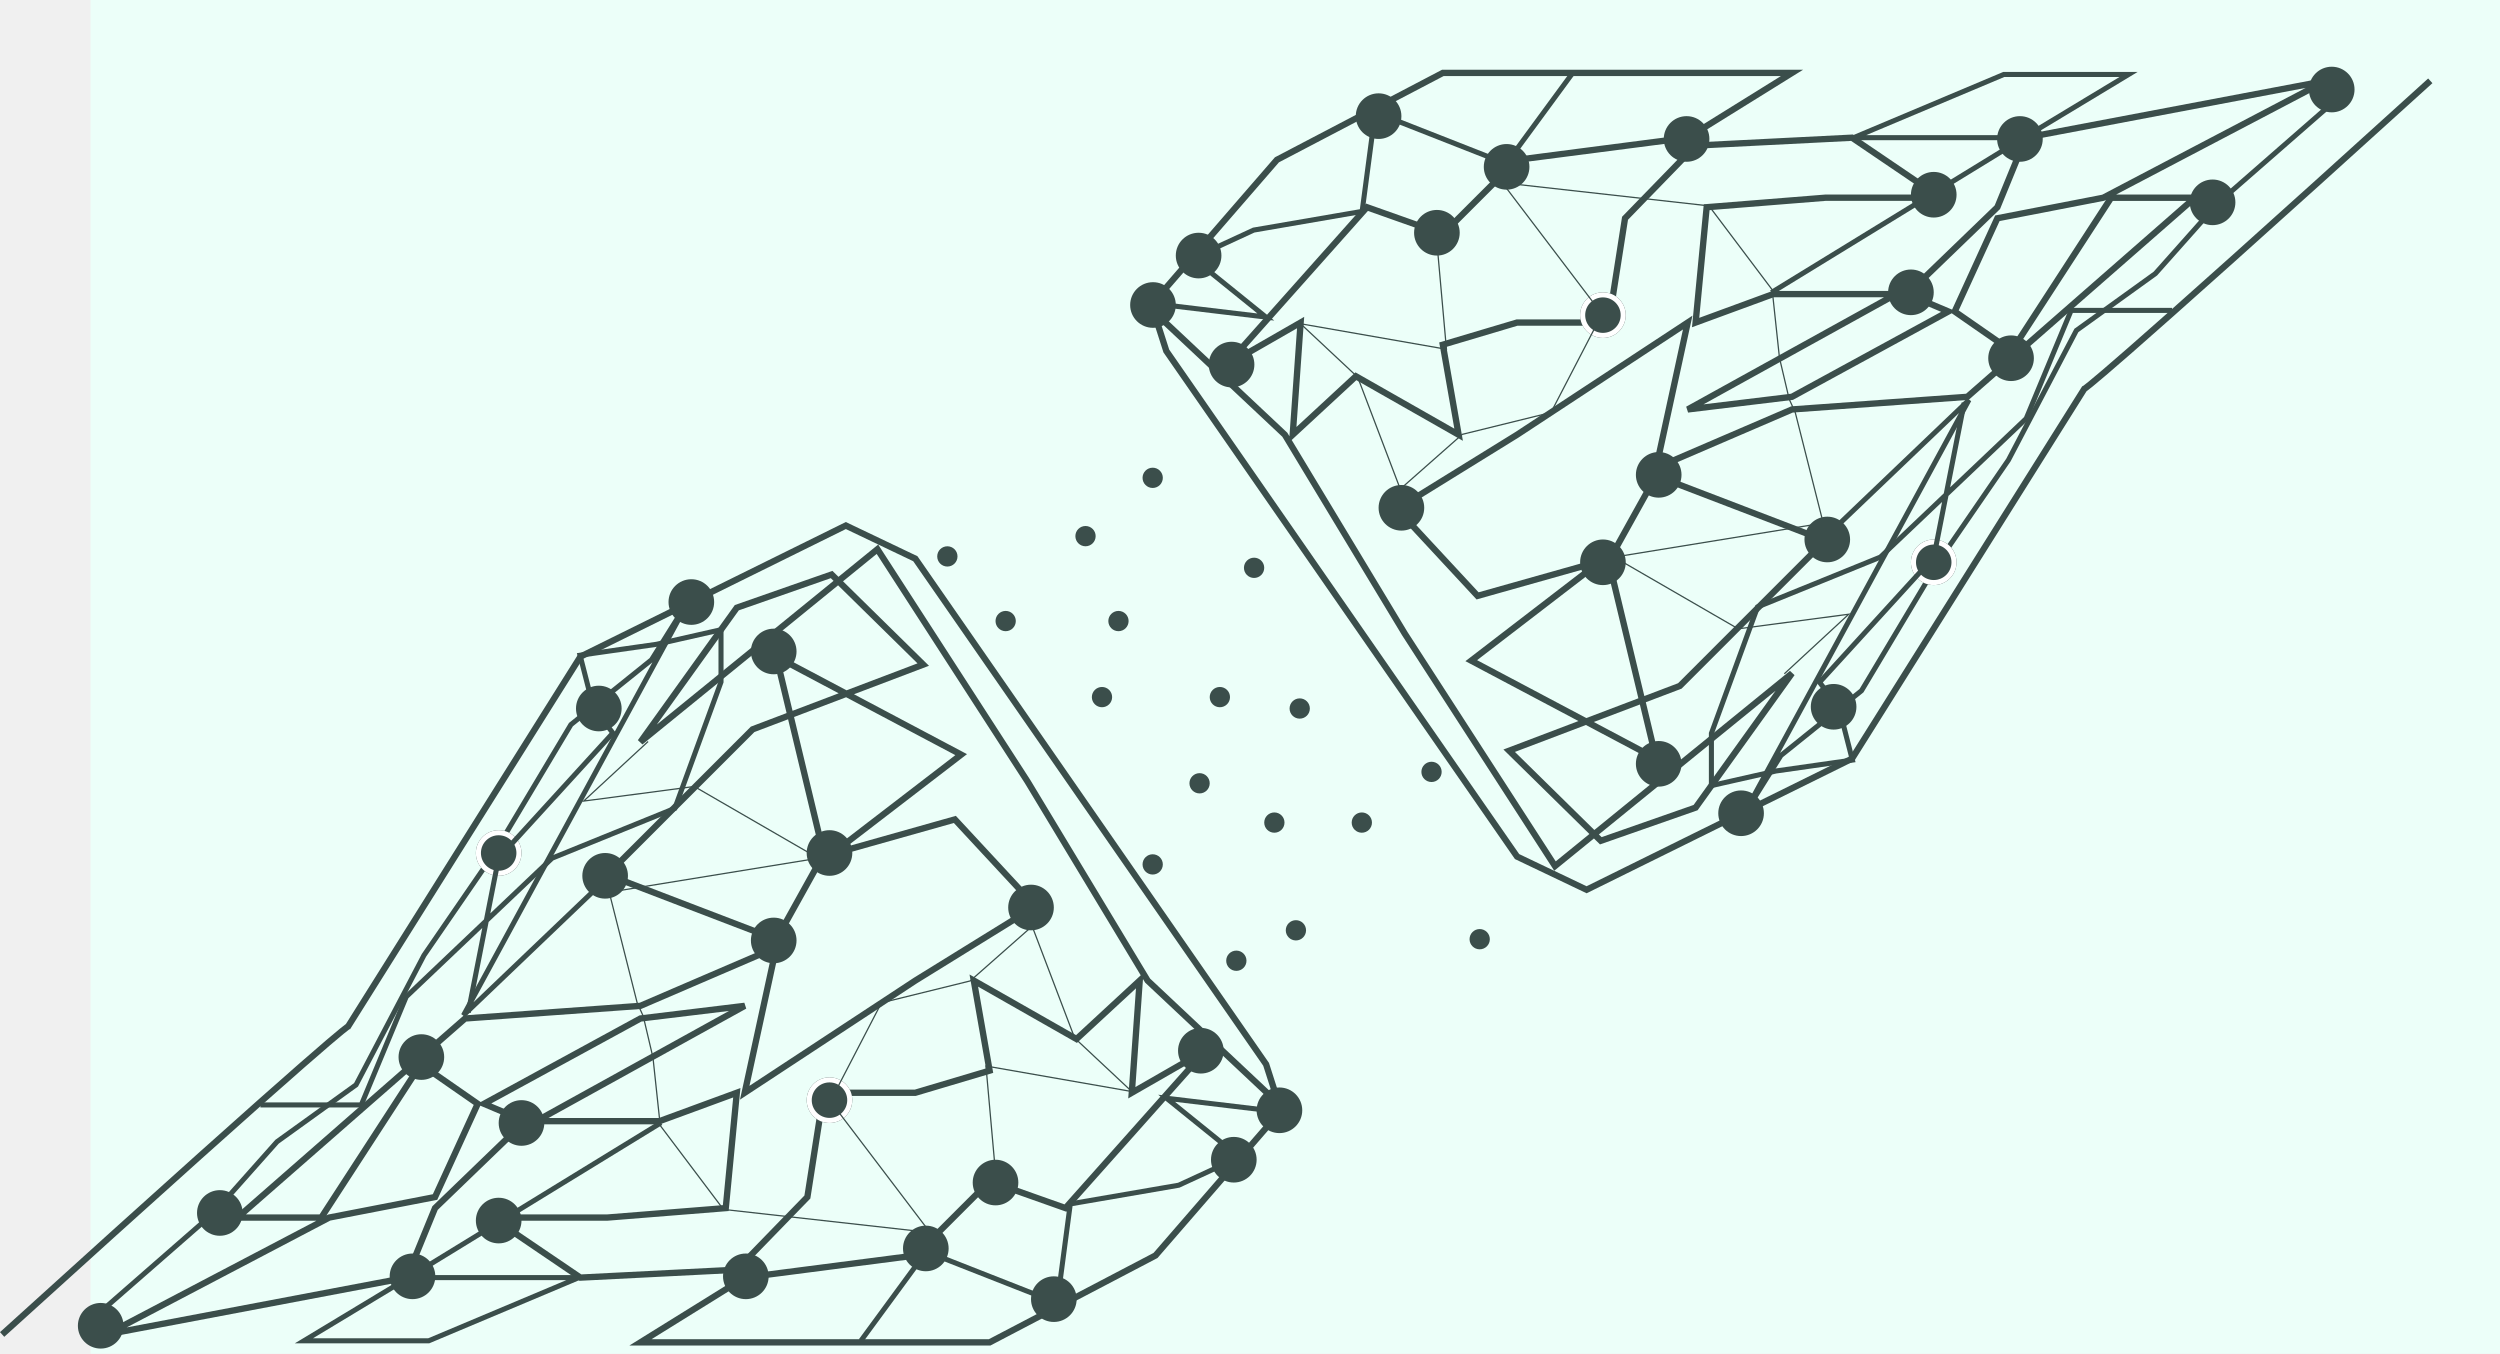
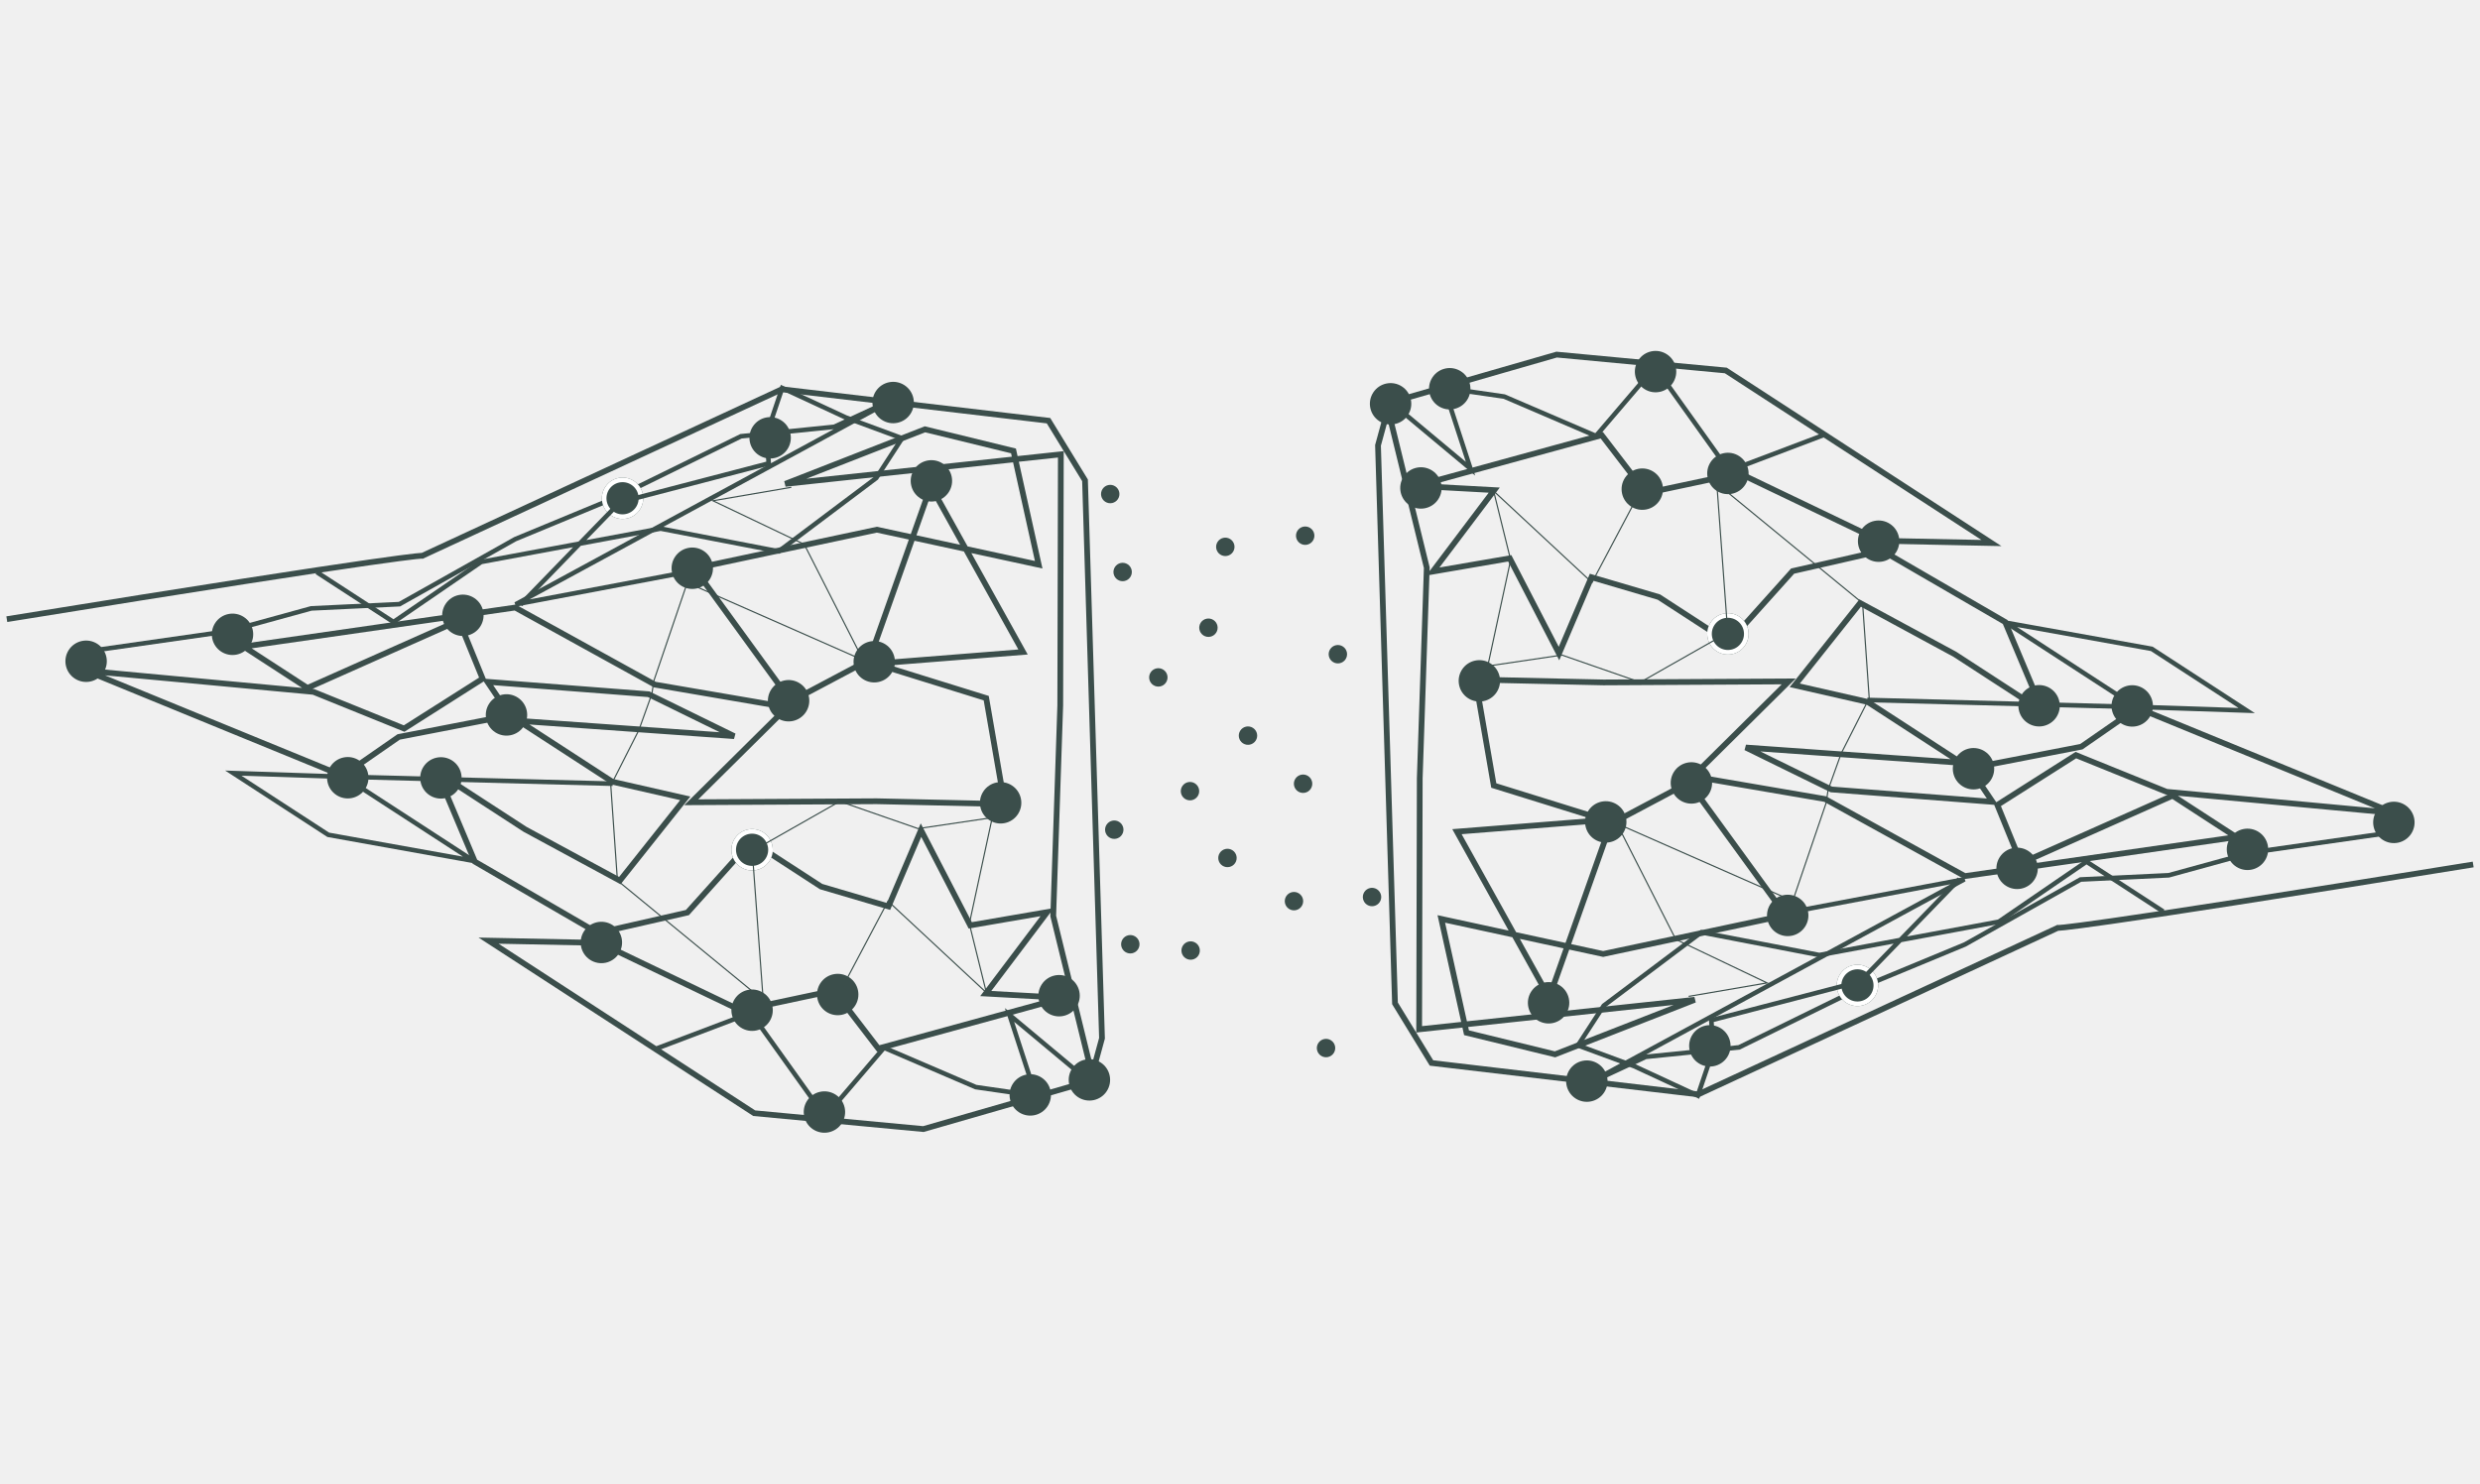
- <svg xmlns="http://www.w3.org/2000/svg" width="1972.447" height="1068" viewBox="0 0 1972.447 1068">
-   <g id="Group_6" data-name="Group 6" transform="translate(84.447 -819)">
-     <rect id="Rectangle_7" data-name="Rectangle 7" width="1901" height="1068" transform="translate(-13 819)" fill="#ecfff9" />
-     <g id="Group_2" data-name="Group 2" transform="translate(-82.767 1233.639)">
-       <path id="Path_6" data-name="Path 6" d="M93.99,1163.536" transform="translate(-6.233 -1160.546)" fill="none" stroke="#3b4e4b" stroke-width="1" />
-       <path id="Path_7" data-name="Path 7" d="M6.233,1798.784c268.01-243.079,273-243.079,273-243.079L462.473,1264.01l179.091-88.48,30.33-14.985,54.849,26.178,276.736,398.9,9.972,31.164-103.464-97.232-94.738-157.066L696.826,1179.244l-186.984,152.08,76.04-105.958,74.794-26.178,72.3,71.054-134.628,51.109L483.665,1436.035l133.382,51.109,37.4-67.314-37.4-155.82L762.894,1341.3,660.676,1419.83l97.232-27.424,63.575,68.561-94.738,58.588-134.628,88.506,24.931-114.683-107.2,46.123-138.368,9.972-179.5,157.066h66.068l78.533-120.916,44.876,31.164-33.657,73.547-83.519,16.205L88.506,1798.784l236.846-44.876,22.438-54.849,71.054-68.561-32.411-13.712,123.409-67.314,82.273-9.972-164.546,91H524.8l61.081-22.438-8.726,91-93.492,7.479h-91l69.807,47.369,123.409-6.233,55.682-57.342,12.879-82.273h72.3l58.588-17.452-12.466-71.054,81.026,46.123,49.862-46.123-6.233,88.506L956.11,1574.4,845.167,1699.059l-59.835-21.192-58.588,58.588-134.628,17.452-82.273,51.109H785.332l130.889-68.561,97.232-112.19" transform="translate(-6.233 -1160.546)" fill="none" stroke="#3b4e4b" stroke-width="5" />
-       <path id="Path_8" data-name="Path 8" d="M327.845,1753.908H461.227L342.8,1803.77H244.325l72.3-43.63,209.422-128.4" transform="translate(-6.233 -1160.546)" fill="none" stroke="#3b4e4b" stroke-width="4" />
-       <path id="Path_9" data-name="Path 9" d="M74.794,1788.812l98.478-86.013,49.862-56.1,62.328-44.876,53.6-102.218,54.849-79.78,61.081-102.218,63.574-51.109,31.164-49.862-179.5,330.338,112.19-107.2" transform="translate(-6.233 -1160.546)" fill="none" stroke="#3b4e4b" stroke-width="4" />
-       <circle id="Ellipse_3" data-name="Ellipse 3" cx="18" cy="18" r="18" transform="translate(305.767 574.361)" fill="#3b4e4b" />
-       <circle id="Ellipse_4" data-name="Ellipse 4" cx="18" cy="18" r="18" transform="translate(373.767 530.361)" fill="#3b4e4b" />
-       <circle id="Ellipse_5" data-name="Ellipse 5" cx="18" cy="18" r="18" transform="translate(391.767 453.361)" fill="#3b4e4b" />
-       <circle id="Ellipse_6" data-name="Ellipse 6" cx="18" cy="18" r="18" transform="translate(590.767 309.361)" fill="#3b4e4b" />
-       <circle id="Ellipse_7" data-name="Ellipse 7" cx="18" cy="18" r="18" transform="translate(457.767 258.361)" fill="#3b4e4b" />
-       <circle id="Ellipse_8" data-name="Ellipse 8" cx="18" cy="18" r="18" transform="translate(590.767 81.361)" fill="#3b4e4b" />
-       <circle id="Ellipse_9" data-name="Ellipse 9" cx="18" cy="18" r="18" transform="translate(525.767 42.361)" fill="#3b4e4b" />
-       <circle id="Ellipse_10" data-name="Ellipse 10" cx="18" cy="18" r="18" transform="translate(793.767 283.361)" fill="#3b4e4b" />
-       <circle id="Ellipse_11" data-name="Ellipse 11" cx="18" cy="18" r="18" transform="translate(927.767 396.361)" fill="#3b4e4b" />
-       <circle id="Ellipse_12" data-name="Ellipse 12" cx="18" cy="18" r="18" transform="translate(765.767 500.361)" fill="#3b4e4b" />
-       <circle id="Ellipse_13" data-name="Ellipse 13" cx="18" cy="18" r="18" transform="translate(568.767 574.361)" fill="#3b4e4b" />
-       <circle id="Ellipse_14" data-name="Ellipse 14" cx="18" cy="18" r="18" transform="translate(59.767 613.361)" fill="#3b4e4b" />
-       <circle id="Ellipse_15" data-name="Ellipse 15" cx="18" cy="18" r="18" transform="translate(153.767 524.361)" fill="#3b4e4b" />
-       <circle id="Ellipse_16" data-name="Ellipse 16" cx="18" cy="18" r="18" transform="translate(312.767 401.361)" fill="#3b4e4b" />
-       <circle id="Ellipse_17" data-name="Ellipse 17" cx="18" cy="18" r="18" transform="translate(634.767 240.361)" fill="#3b4e4b" />
-       <g id="Ellipse_18" data-name="Ellipse 18" transform="translate(373.767 240.361)" fill="#3b4e4b" stroke="#fff" stroke-width="4">
-         <circle cx="18" cy="18" r="18" stroke="none" />
-         <circle cx="18" cy="18" r="16" fill="none" />
-       </g>
-       <path id="Path_10" data-name="Path 10" d="M373.968,1544.776l14.8-75.189L397.94,1423l90.136-98.766-15.342-20.137-10.548-41.232,60.41-8.63,50.821-11.507v41.232l-36.438,99.725L440.132,1423,325.065,1532.311l-35.479,85.341H210" transform="translate(-6.233 -1160.546)" fill="none" stroke="#3b4e4b" stroke-width="4" />
-       <circle id="Ellipse_19" data-name="Ellipse 19" cx="18" cy="18" r="18" transform="translate(452.767 126.361)" fill="#3b4e4b" />
-       <g id="Ellipse_20" data-name="Ellipse 20" transform="translate(634.767 435.361)" fill="#3b4e4b" stroke="#fff" stroke-width="4">
-         <circle cx="18" cy="18" r="18" stroke="none" />
-         <circle cx="18" cy="18" r="16" fill="none" />
-       </g>
-       <path id="Path_11" data-name="Path 11" d="M683.764,1803.77l51.633-70.387,103.265,40.569,10.327-78.187,85.563-14.752,47.945-22.128-57.534-46.469,86.3,10.326" transform="translate(-6.233 -1160.546)" fill="none" stroke="#3b4e4b" stroke-width="4" />
-       <circle id="Ellipse_21" data-name="Ellipse 21" cx="18" cy="18" r="18" transform="translate(710.767 552.361)" fill="#3b4e4b" />
-       <circle id="Ellipse_22" data-name="Ellipse 22" cx="18" cy="18" r="18" transform="translate(811.767 592.361)" fill="#3b4e4b" />
-       <circle id="Ellipse_23" data-name="Ellipse 23" cx="18" cy="18" r="18" transform="translate(953.767 482.361)" fill="#3b4e4b" />
-       <circle id="Ellipse_24" data-name="Ellipse 24" cx="18" cy="18" r="18" transform="translate(989.767 443.361)" fill="#3b4e4b" />
-       <path id="Path_12" data-name="Path 12" d="M790,1671.35l-7.544-84.383L897.524,1607.1l-45.068-42.191-33.561-88.218-48.9,43.15-70,17.26-40.273,77.67,78.629,103.56-163.012-18.219-49.862-66.164-5.753-53.7-7.671-32.6-4.794-10.548L485.2,1449.846,650.129,1423l-97.807-56.575-87.259,11.507,50.821-46.986" transform="translate(-6.233 -1160.546)" fill="none" stroke="#3b4e4b" stroke-width="1" />
+ <svg xmlns="http://www.w3.org/2000/svg" width="2157.737" height="1290.894" viewBox="0 0 2157.737 1290.894">
+   <g id="Group_2" data-name="Group 2" transform="matrix(0.839, 0.545, -0.545, 0.839, 353.774, 3.246)">
+     <path id="Path_6" data-name="Path 6" d="M93.99,1163.536" transform="translate(-6.233 -1160.546)" fill="none" stroke="#3b4e4b" stroke-width="1" />
+     <path id="Path_7" data-name="Path 7" d="M6.233,1798.784c268.01-243.079,273-243.079,273-243.079L462.473,1264.01l179.091-88.48,30.33-14.985,54.849,26.178,276.736,398.9,9.972,31.164-103.464-97.232-94.738-157.066L696.826,1179.244l-186.984,152.08,76.04-105.958,74.794-26.178,72.3,71.054-134.628,51.109L483.665,1436.035l133.382,51.109,37.4-67.314-37.4-155.82L762.894,1341.3,660.676,1419.83l97.232-27.424,63.575,68.561-94.738,58.588-134.628,88.506,24.931-114.683-107.2,46.123-138.368,9.972-179.5,157.066h66.068l78.533-120.916,44.876,31.164-33.657,73.547-83.519,16.205L88.506,1798.784l236.846-44.876,22.438-54.849,71.054-68.561-32.411-13.712,123.409-67.314,82.273-9.972-164.546,91H524.8l61.081-22.438-8.726,91-93.492,7.479h-91l69.807,47.369,123.409-6.233,55.682-57.342,12.879-82.273h72.3l58.588-17.452-12.466-71.054,81.026,46.123,49.862-46.123-6.233,88.506L956.11,1574.4,845.167,1699.059l-59.835-21.192-58.588,58.588-134.628,17.452-82.273,51.109H785.332l130.889-68.561,97.232-112.19" transform="translate(-6.233 -1160.546)" fill="none" stroke="#3b4e4b" stroke-width="5" />
+     <path id="Path_8" data-name="Path 8" d="M327.845,1753.908H461.227L342.8,1803.77H244.325l72.3-43.63,209.422-128.4" transform="translate(-6.233 -1160.546)" fill="none" stroke="#3b4e4b" stroke-width="4" />
+     <path id="Path_9" data-name="Path 9" d="M74.794,1788.812l98.478-86.013,49.862-56.1,62.328-44.876,53.6-102.218,54.849-79.78,61.081-102.218,63.574-51.109,31.164-49.862-179.5,330.338,112.19-107.2" transform="translate(-6.233 -1160.546)" fill="none" stroke="#3b4e4b" stroke-width="4" />
+     <circle id="Ellipse_3" data-name="Ellipse 3" cx="18" cy="18" r="18" transform="translate(305.767 574.361)" fill="#3b4e4b" />
+     <circle id="Ellipse_4" data-name="Ellipse 4" cx="18" cy="18" r="18" transform="translate(373.767 530.361)" fill="#3b4e4b" />
+     <circle id="Ellipse_5" data-name="Ellipse 5" cx="18" cy="18" r="18" transform="translate(391.767 453.361)" fill="#3b4e4b" />
+     <circle id="Ellipse_6" data-name="Ellipse 6" cx="18" cy="18" r="18" transform="translate(590.767 309.361)" fill="#3b4e4b" />
+     <circle id="Ellipse_7" data-name="Ellipse 7" cx="18" cy="18" r="18" transform="translate(457.767 258.361)" fill="#3b4e4b" />
+     <circle id="Ellipse_8" data-name="Ellipse 8" cx="18" cy="18" r="18" transform="translate(590.767 81.361)" fill="#3b4e4b" />
+     <circle id="Ellipse_9" data-name="Ellipse 9" cx="18" cy="18" r="18" transform="translate(525.767 42.361)" fill="#3b4e4b" />
+     <circle id="Ellipse_10" data-name="Ellipse 10" cx="18" cy="18" r="18" transform="translate(793.767 283.361)" fill="#3b4e4b" />
+     <circle id="Ellipse_11" data-name="Ellipse 11" cx="18" cy="18" r="18" transform="translate(927.767 396.361)" fill="#3b4e4b" />
+     <circle id="Ellipse_12" data-name="Ellipse 12" cx="18" cy="18" r="18" transform="translate(765.767 500.361)" fill="#3b4e4b" />
+     <circle id="Ellipse_13" data-name="Ellipse 13" cx="18" cy="18" r="18" transform="translate(568.767 574.361)" fill="#3b4e4b" />
+     <circle id="Ellipse_14" data-name="Ellipse 14" cx="18" cy="18" r="18" transform="translate(59.767 613.361)" fill="#3b4e4b" />
+     <circle id="Ellipse_15" data-name="Ellipse 15" cx="18" cy="18" r="18" transform="translate(153.767 524.361)" fill="#3b4e4b" />
+     <circle id="Ellipse_16" data-name="Ellipse 16" cx="18" cy="18" r="18" transform="translate(312.767 401.361)" fill="#3b4e4b" />
+     <circle id="Ellipse_17" data-name="Ellipse 17" cx="18" cy="18" r="18" transform="translate(634.767 240.361)" fill="#3b4e4b" />
+     <g id="Ellipse_18" data-name="Ellipse 18" transform="translate(373.767 240.361)" fill="#3b4e4b" stroke="#fff" stroke-width="4">
+       <circle cx="18" cy="18" r="18" stroke="none" />
+       <circle cx="18" cy="18" r="16" fill="none" />
    </g>
-     <circle id="Ellipse_25" data-name="Ellipse 25" cx="8" cy="8" r="8" transform="translate(701 1301)" fill="#3b4e4b" />
-     <circle id="Ellipse_26" data-name="Ellipse 26" cx="8" cy="8" r="8" transform="translate(790 1301)" fill="#3b4e4b" />
-     <circle id="Ellipse_27" data-name="Ellipse 27" cx="8" cy="8" r="8" transform="translate(777 1361)" fill="#3b4e4b" />
-     <circle id="Ellipse_28" data-name="Ellipse 28" cx="8" cy="8" r="8" transform="translate(764 1234)" fill="#3b4e4b" />
-     <circle id="Ellipse_29" data-name="Ellipse 29" cx="8" cy="8" r="8" transform="translate(854 1429)" fill="#3b4e4b" />
-     <circle id="Ellipse_30" data-name="Ellipse 30" cx="8" cy="8" r="8" transform="translate(933 1370)" fill="#3b4e4b" />
-     <circle id="Ellipse_31" data-name="Ellipse 31" cx="8" cy="8" r="8" transform="translate(897 1259)" fill="#3b4e4b" />
-     <circle id="Ellipse_32" data-name="Ellipse 32" cx="8" cy="8" r="8" transform="translate(982 1460)" fill="#3b4e4b" />
-     <circle id="Ellipse_33" data-name="Ellipse 33" cx="8" cy="8" r="8" transform="translate(930 1545)" fill="#3b4e4b" />
-     <circle id="Ellipse_34" data-name="Ellipse 34" cx="8" cy="8" r="8" transform="translate(655 1250)" fill="#3b4e4b" />
-     <circle id="Ellipse_35" data-name="Ellipse 35" cx="8" cy="8" r="8" transform="translate(870 1361)" fill="#3b4e4b" />
-     <circle id="Ellipse_36" data-name="Ellipse 36" cx="8" cy="8" r="8" transform="translate(817 1188)" fill="#3b4e4b" />
-     <circle id="Ellipse_37" data-name="Ellipse 37" cx="8" cy="8" r="8" transform="translate(817 1493)" fill="#3b4e4b" />
-     <circle id="Ellipse_38" data-name="Ellipse 38" cx="8" cy="8" r="8" transform="translate(913 1460)" fill="#3b4e4b" />
-     <circle id="Ellipse_39" data-name="Ellipse 39" cx="8" cy="8" r="8" transform="translate(1037 1420)" fill="#3b4e4b" />
-     <circle id="Ellipse_40" data-name="Ellipse 40" cx="8" cy="8" r="8" transform="translate(883 1569)" fill="#3b4e4b" />
-     <circle id="Ellipse_41" data-name="Ellipse 41" cx="8" cy="8" r="8" transform="translate(1075 1552)" fill="#3b4e4b" />
-     <g id="Group_8" data-name="Group 8" transform="translate(1833 1521) rotate(180)">
-       <path id="Path_6-2" data-name="Path 6" d="M93.99,1163.536" transform="translate(-6.233 -1160.546)" fill="none" stroke="#3b4e4b" stroke-width="1" />
-       <path id="Path_7-2" data-name="Path 7" d="M6.233,1798.784c268.01-243.079,273-243.079,273-243.079L462.473,1264.01l179.091-88.48,30.33-14.985,54.849,26.178,276.736,398.9,9.972,31.164-103.464-97.232-94.738-157.066L696.826,1179.244l-186.984,152.08,76.04-105.958,74.794-26.178,72.3,71.054-134.628,51.109L483.665,1436.035l133.382,51.109,37.4-67.314-37.4-155.82L762.894,1341.3,660.676,1419.83l97.232-27.424,63.575,68.561-94.738,58.588-134.628,88.506,24.931-114.683-107.2,46.123-138.368,9.972-179.5,157.066h66.068l78.533-120.916,44.876,31.164-33.657,73.547-83.519,16.205L88.506,1798.784l236.846-44.876,22.438-54.849,71.054-68.561-32.411-13.712,123.409-67.314,82.273-9.972-164.546,91H524.8l61.081-22.438-8.726,91-93.492,7.479h-91l69.807,47.369,123.409-6.233,55.682-57.342,12.879-82.273h72.3l58.588-17.452-12.466-71.054,81.026,46.123,49.862-46.123-6.233,88.506L956.11,1574.4,845.167,1699.059l-59.835-21.192-58.588,58.588-134.628,17.452-82.273,51.109H785.332l130.889-68.561,97.232-112.19" transform="translate(-6.233 -1160.546)" fill="none" stroke="#3b4e4b" stroke-width="5" />
-       <path id="Path_8-2" data-name="Path 8" d="M327.845,1753.908H461.227L342.8,1803.77H244.325l72.3-43.63,209.422-128.4" transform="translate(-6.233 -1160.546)" fill="none" stroke="#3b4e4b" stroke-width="4" />
-       <path id="Path_9-2" data-name="Path 9" d="M74.794,1788.812l98.478-86.013,49.862-56.1,62.328-44.876,53.6-102.218,54.849-79.78,61.081-102.218,63.574-51.109,31.164-49.862-179.5,330.338,112.19-107.2" transform="translate(-6.233 -1160.546)" fill="none" stroke="#3b4e4b" stroke-width="4" />
-       <circle id="Ellipse_3-2" data-name="Ellipse 3" cx="18" cy="18" r="18" transform="translate(305.767 574.361)" fill="#3b4e4b" />
-       <circle id="Ellipse_4-2" data-name="Ellipse 4" cx="18" cy="18" r="18" transform="translate(373.767 530.361)" fill="#3b4e4b" />
-       <circle id="Ellipse_5-2" data-name="Ellipse 5" cx="18" cy="18" r="18" transform="translate(391.767 453.361)" fill="#3b4e4b" />
-       <circle id="Ellipse_6-2" data-name="Ellipse 6" cx="18" cy="18" r="18" transform="translate(590.767 309.361)" fill="#3b4e4b" />
-       <circle id="Ellipse_7-2" data-name="Ellipse 7" cx="18" cy="18" r="18" transform="translate(457.767 258.361)" fill="#3b4e4b" />
-       <circle id="Ellipse_8-2" data-name="Ellipse 8" cx="18" cy="18" r="18" transform="translate(590.767 81.361)" fill="#3b4e4b" />
-       <circle id="Ellipse_9-2" data-name="Ellipse 9" cx="18" cy="18" r="18" transform="translate(525.767 42.361)" fill="#3b4e4b" />
-       <circle id="Ellipse_10-2" data-name="Ellipse 10" cx="18" cy="18" r="18" transform="translate(793.767 283.361)" fill="#3b4e4b" />
-       <circle id="Ellipse_11-2" data-name="Ellipse 11" cx="18" cy="18" r="18" transform="translate(927.767 396.361)" fill="#3b4e4b" />
-       <circle id="Ellipse_12-2" data-name="Ellipse 12" cx="18" cy="18" r="18" transform="translate(765.767 500.361)" fill="#3b4e4b" />
-       <circle id="Ellipse_13-2" data-name="Ellipse 13" cx="18" cy="18" r="18" transform="translate(568.767 574.361)" fill="#3b4e4b" />
-       <circle id="Ellipse_14-2" data-name="Ellipse 14" cx="18" cy="18" r="18" transform="translate(59.767 613.361)" fill="#3b4e4b" />
-       <circle id="Ellipse_15-2" data-name="Ellipse 15" cx="18" cy="18" r="18" transform="translate(153.767 524.361)" fill="#3b4e4b" />
-       <circle id="Ellipse_16-2" data-name="Ellipse 16" cx="18" cy="18" r="18" transform="translate(312.767 401.361)" fill="#3b4e4b" />
-       <circle id="Ellipse_17-2" data-name="Ellipse 17" cx="18" cy="18" r="18" transform="translate(634.767 240.361)" fill="#3b4e4b" />
-       <g id="Ellipse_18-2" data-name="Ellipse 18" transform="translate(373.767 240.361)" fill="#3b4e4b" stroke="#fff" stroke-width="4">
-         <circle cx="18" cy="18" r="18" stroke="none" />
-         <circle cx="18" cy="18" r="16" fill="none" />
-       </g>
-       <path id="Path_10-2" data-name="Path 10" d="M373.968,1544.776l14.8-75.189L397.94,1423l90.136-98.766-15.342-20.137-10.548-41.232,60.41-8.63,50.821-11.507v41.232l-36.438,99.725L440.132,1423,325.065,1532.311l-35.479,85.341H210" transform="translate(-6.233 -1160.546)" fill="none" stroke="#3b4e4b" stroke-width="4" />
-       <circle id="Ellipse_19-2" data-name="Ellipse 19" cx="18" cy="18" r="18" transform="translate(452.767 126.361)" fill="#3b4e4b" />
-       <g id="Ellipse_20-2" data-name="Ellipse 20" transform="translate(634.767 435.361)" fill="#3b4e4b" stroke="#fff" stroke-width="4">
-         <circle cx="18" cy="18" r="18" stroke="none" />
-         <circle cx="18" cy="18" r="16" fill="none" />
-       </g>
-       <path id="Path_11-2" data-name="Path 11" d="M683.764,1803.77l51.633-70.387,103.265,40.569,10.327-78.187,85.563-14.752,47.945-22.128-57.534-46.469,86.3,10.326" transform="translate(-6.233 -1160.546)" fill="none" stroke="#3b4e4b" stroke-width="4" />
-       <circle id="Ellipse_21-2" data-name="Ellipse 21" cx="18" cy="18" r="18" transform="translate(710.767 552.361)" fill="#3b4e4b" />
-       <circle id="Ellipse_22-2" data-name="Ellipse 22" cx="18" cy="18" r="18" transform="translate(811.767 592.361)" fill="#3b4e4b" />
-       <circle id="Ellipse_23-2" data-name="Ellipse 23" cx="18" cy="18" r="18" transform="translate(953.767 482.361)" fill="#3b4e4b" />
-       <circle id="Ellipse_24-2" data-name="Ellipse 24" cx="18" cy="18" r="18" transform="translate(989.767 443.361)" fill="#3b4e4b" />
-       <path id="Path_12-2" data-name="Path 12" d="M790,1671.35l-7.544-84.383L897.524,1607.1l-45.068-42.191-33.561-88.218-48.9,43.15-70,17.26-40.273,77.67,78.629,103.56-163.012-18.219-49.862-66.164-5.753-53.7-7.671-32.6-4.794-10.548L485.2,1449.846,650.129,1423l-97.807-56.575-87.259,11.507,50.821-46.986" transform="translate(-6.233 -1160.546)" fill="none" stroke="#3b4e4b" stroke-width="1" />
+     <path id="Path_10" data-name="Path 10" d="M373.968,1544.776l14.8-75.189L397.94,1423l90.136-98.766-15.342-20.137-10.548-41.232,60.41-8.63,50.821-11.507v41.232l-36.438,99.725L440.132,1423,325.065,1532.311l-35.479,85.341H210" transform="translate(-6.233 -1160.546)" fill="none" stroke="#3b4e4b" stroke-width="4" />
+     <circle id="Ellipse_19" data-name="Ellipse 19" cx="18" cy="18" r="18" transform="translate(452.767 126.361)" fill="#3b4e4b" />
+     <g id="Ellipse_20" data-name="Ellipse 20" transform="translate(634.767 435.361)" fill="#3b4e4b" stroke="#fff" stroke-width="4">
+       <circle cx="18" cy="18" r="18" stroke="none" />
+       <circle cx="18" cy="18" r="16" fill="none" />
    </g>
+     <path id="Path_11" data-name="Path 11" d="M683.764,1803.77l51.633-70.387,103.265,40.569,10.327-78.187,85.563-14.752,47.945-22.128-57.534-46.469,86.3,10.326" transform="translate(-6.233 -1160.546)" fill="none" stroke="#3b4e4b" stroke-width="4" />
+     <circle id="Ellipse_21" data-name="Ellipse 21" cx="18" cy="18" r="18" transform="translate(710.767 552.361)" fill="#3b4e4b" />
+     <circle id="Ellipse_22" data-name="Ellipse 22" cx="18" cy="18" r="18" transform="translate(811.767 592.361)" fill="#3b4e4b" />
+     <circle id="Ellipse_23" data-name="Ellipse 23" cx="18" cy="18" r="18" transform="translate(953.767 482.361)" fill="#3b4e4b" />
+     <circle id="Ellipse_24" data-name="Ellipse 24" cx="18" cy="18" r="18" transform="translate(989.767 443.361)" fill="#3b4e4b" />
+     <path id="Path_12" data-name="Path 12" d="M790,1671.35l-7.544-84.383L897.524,1607.1l-45.068-42.191-33.561-88.218-48.9,43.15-70,17.26-40.273,77.67,78.629,103.56-163.012-18.219-49.862-66.164-5.753-53.7-7.671-32.6-4.794-10.548L485.2,1449.846,650.129,1423l-97.807-56.575-87.259,11.507,50.821-46.986" transform="translate(-6.233 -1160.546)" fill="none" stroke="#3b4e4b" stroke-width="1" />
+   </g>
+   <circle id="Ellipse_25" data-name="Ellipse 25" cx="8" cy="8" r="8" transform="matrix(0.839, 0.545, -0.545, 0.839, 974.409, 486.609)" fill="#3b4e4b" />
+   <circle id="Ellipse_26" data-name="Ellipse 26" cx="8" cy="8" r="8" transform="matrix(0.839, 0.545, -0.545, 0.839, 1049.051, 535.082)" fill="#3b4e4b" />
+   <circle id="Ellipse_27" data-name="Ellipse 27" cx="8" cy="8" r="8" transform="matrix(0.839, 0.545, -0.545, 0.839, 1005.469, 578.322)" fill="#3b4e4b" />
+   <circle id="Ellipse_28" data-name="Ellipse 28" cx="8" cy="8" r="8" transform="matrix(0.839, 0.545, -0.545, 0.839, 1063.736, 464.731)" fill="#3b4e4b" />
+   <circle id="Ellipse_29" data-name="Ellipse 29" cx="8" cy="8" r="8" transform="matrix(0.839, 0.545, -0.545, 0.839, 1033.012, 677.289)" fill="#3b4e4b" />
+   <circle id="Ellipse_30" data-name="Ellipse 30" cx="8" cy="8" r="8" transform="matrix(0.839, 0.545, -0.545, 0.839, 1131.401, 670.834)" fill="#3b4e4b" />
+   <circle id="Ellipse_31" data-name="Ellipse 31" cx="8" cy="8" r="8" transform="matrix(0.839, 0.545, -0.545, 0.839, 1161.663, 558.135)" fill="#3b4e4b" />
+   <circle id="Ellipse_32" data-name="Ellipse 32" cx="8" cy="8" r="8" transform="matrix(0.839, 0.545, -0.545, 0.839, 1123.478, 773.002)" fill="#3b4e4b" />
+   <circle id="Ellipse_33" data-name="Ellipse 33" cx="8" cy="8" r="8" transform="matrix(0.839, 0.545, -0.545, 0.839, 1033.573, 815.967)" fill="#3b4e4b" />
+   <circle id="Ellipse_34" data-name="Ellipse 34" cx="8" cy="8" r="8" transform="matrix(0.839, 0.545, -0.545, 0.839, 963.607, 418.784)" fill="#3b4e4b" />
+   <circle id="Ellipse_35" data-name="Ellipse 35" cx="8" cy="8" r="8" transform="matrix(0.839, 0.545, -0.545, 0.839, 1083.466, 628.974)" fill="#3b4e4b" />
+   <circle id="Ellipse_36" data-name="Ellipse 36" cx="8" cy="8" r="8" transform="matrix(0.839, 0.545, -0.545, 0.839, 1133.239, 455.018)" fill="#3b4e4b" />
+   <circle id="Ellipse_37" data-name="Ellipse 37" cx="8" cy="8" r="8" transform="matrix(0.839, 0.545, -0.545, 0.839, 967.124, 710.812)" fill="#3b4e4b" />
+   <circle id="Ellipse_38" data-name="Ellipse 38" cx="8" cy="8" r="8" transform="matrix(0.839, 0.545, -0.545, 0.839, 1065.61, 735.422)" fill="#3b4e4b" />
+   <circle id="Ellipse_39" data-name="Ellipse 39" cx="8" cy="8" r="8" transform="matrix(0.839, 0.545, -0.545, 0.839, 1191.39, 769.41)" fill="#3b4e4b" />
+   <circle id="Ellipse_40" data-name="Ellipse 40" cx="8" cy="8" r="8" transform="matrix(0.839, 0.545, -0.545, 0.839, 981.084, 810.498)" fill="#3b4e4b" />
+   <circle id="Ellipse_41" data-name="Ellipse 41" cx="8" cy="8" r="8" transform="matrix(0.839, 0.545, -0.545, 0.839, 1151.367, 900.811)" fill="#3b4e4b" />
+   <g id="Group_8" data-name="Group 8" transform="matrix(-0.839, -0.545, 0.545, -0.839, 1803.963, 1287.649)">
+     <path id="Path_6-2" data-name="Path 6" d="M93.99,1163.536" transform="translate(-6.233 -1160.546)" fill="none" stroke="#3b4e4b" stroke-width="1" />
+     <path id="Path_7-2" data-name="Path 7" d="M6.233,1798.784c268.01-243.079,273-243.079,273-243.079L462.473,1264.01l179.091-88.48,30.33-14.985,54.849,26.178,276.736,398.9,9.972,31.164-103.464-97.232-94.738-157.066L696.826,1179.244l-186.984,152.08,76.04-105.958,74.794-26.178,72.3,71.054-134.628,51.109L483.665,1436.035l133.382,51.109,37.4-67.314-37.4-155.82L762.894,1341.3,660.676,1419.83l97.232-27.424,63.575,68.561-94.738,58.588-134.628,88.506,24.931-114.683-107.2,46.123-138.368,9.972-179.5,157.066h66.068l78.533-120.916,44.876,31.164-33.657,73.547-83.519,16.205L88.506,1798.784l236.846-44.876,22.438-54.849,71.054-68.561-32.411-13.712,123.409-67.314,82.273-9.972-164.546,91H524.8l61.081-22.438-8.726,91-93.492,7.479h-91l69.807,47.369,123.409-6.233,55.682-57.342,12.879-82.273h72.3l58.588-17.452-12.466-71.054,81.026,46.123,49.862-46.123-6.233,88.506L956.11,1574.4,845.167,1699.059l-59.835-21.192-58.588,58.588-134.628,17.452-82.273,51.109H785.332l130.889-68.561,97.232-112.19" transform="translate(-6.233 -1160.546)" fill="none" stroke="#3b4e4b" stroke-width="5" />
+     <path id="Path_8-2" data-name="Path 8" d="M327.845,1753.908H461.227L342.8,1803.77H244.325l72.3-43.63,209.422-128.4" transform="translate(-6.233 -1160.546)" fill="none" stroke="#3b4e4b" stroke-width="4" />
+     <path id="Path_9-2" data-name="Path 9" d="M74.794,1788.812l98.478-86.013,49.862-56.1,62.328-44.876,53.6-102.218,54.849-79.78,61.081-102.218,63.574-51.109,31.164-49.862-179.5,330.338,112.19-107.2" transform="translate(-6.233 -1160.546)" fill="none" stroke="#3b4e4b" stroke-width="4" />
+     <circle id="Ellipse_3-2" data-name="Ellipse 3" cx="18" cy="18" r="18" transform="translate(305.767 574.361)" fill="#3b4e4b" />
+     <circle id="Ellipse_4-2" data-name="Ellipse 4" cx="18" cy="18" r="18" transform="translate(373.767 530.361)" fill="#3b4e4b" />
+     <circle id="Ellipse_5-2" data-name="Ellipse 5" cx="18" cy="18" r="18" transform="translate(391.767 453.361)" fill="#3b4e4b" />
+     <circle id="Ellipse_6-2" data-name="Ellipse 6" cx="18" cy="18" r="18" transform="translate(590.767 309.361)" fill="#3b4e4b" />
+     <circle id="Ellipse_7-2" data-name="Ellipse 7" cx="18" cy="18" r="18" transform="translate(457.767 258.361)" fill="#3b4e4b" />
+     <circle id="Ellipse_8-2" data-name="Ellipse 8" cx="18" cy="18" r="18" transform="translate(590.767 81.361)" fill="#3b4e4b" />
+     <circle id="Ellipse_9-2" data-name="Ellipse 9" cx="18" cy="18" r="18" transform="translate(525.767 42.361)" fill="#3b4e4b" />
+     <circle id="Ellipse_10-2" data-name="Ellipse 10" cx="18" cy="18" r="18" transform="translate(793.767 283.361)" fill="#3b4e4b" />
+     <circle id="Ellipse_11-2" data-name="Ellipse 11" cx="18" cy="18" r="18" transform="translate(927.767 396.361)" fill="#3b4e4b" />
+     <circle id="Ellipse_12-2" data-name="Ellipse 12" cx="18" cy="18" r="18" transform="translate(765.767 500.361)" fill="#3b4e4b" />
+     <circle id="Ellipse_13-2" data-name="Ellipse 13" cx="18" cy="18" r="18" transform="translate(568.767 574.361)" fill="#3b4e4b" />
+     <circle id="Ellipse_14-2" data-name="Ellipse 14" cx="18" cy="18" r="18" transform="translate(59.767 613.361)" fill="#3b4e4b" />
+     <circle id="Ellipse_15-2" data-name="Ellipse 15" cx="18" cy="18" r="18" transform="translate(153.767 524.361)" fill="#3b4e4b" />
+     <circle id="Ellipse_16-2" data-name="Ellipse 16" cx="18" cy="18" r="18" transform="translate(312.767 401.361)" fill="#3b4e4b" />
+     <circle id="Ellipse_17-2" data-name="Ellipse 17" cx="18" cy="18" r="18" transform="translate(634.767 240.361)" fill="#3b4e4b" />
+     <g id="Ellipse_18-2" data-name="Ellipse 18" transform="translate(373.767 240.361)" fill="#3b4e4b" stroke="#fff" stroke-width="4">
+       <circle cx="18" cy="18" r="18" stroke="none" />
+       <circle cx="18" cy="18" r="16" fill="none" />
+     </g>
+     <path id="Path_10-2" data-name="Path 10" d="M373.968,1544.776l14.8-75.189L397.94,1423l90.136-98.766-15.342-20.137-10.548-41.232,60.41-8.63,50.821-11.507v41.232l-36.438,99.725L440.132,1423,325.065,1532.311l-35.479,85.341H210" transform="translate(-6.233 -1160.546)" fill="none" stroke="#3b4e4b" stroke-width="4" />
+     <circle id="Ellipse_19-2" data-name="Ellipse 19" cx="18" cy="18" r="18" transform="translate(452.767 126.361)" fill="#3b4e4b" />
+     <g id="Ellipse_20-2" data-name="Ellipse 20" transform="translate(634.767 435.361)" fill="#3b4e4b" stroke="#fff" stroke-width="4">
+       <circle cx="18" cy="18" r="18" stroke="none" />
+       <circle cx="18" cy="18" r="16" fill="none" />
+     </g>
+     <path id="Path_11-2" data-name="Path 11" d="M683.764,1803.77l51.633-70.387,103.265,40.569,10.327-78.187,85.563-14.752,47.945-22.128-57.534-46.469,86.3,10.326" transform="translate(-6.233 -1160.546)" fill="none" stroke="#3b4e4b" stroke-width="4" />
+     <circle id="Ellipse_21-2" data-name="Ellipse 21" cx="18" cy="18" r="18" transform="translate(710.767 552.361)" fill="#3b4e4b" />
+     <circle id="Ellipse_22-2" data-name="Ellipse 22" cx="18" cy="18" r="18" transform="translate(811.767 592.361)" fill="#3b4e4b" />
+     <circle id="Ellipse_23-2" data-name="Ellipse 23" cx="18" cy="18" r="18" transform="translate(953.767 482.361)" fill="#3b4e4b" />
+     <circle id="Ellipse_24-2" data-name="Ellipse 24" cx="18" cy="18" r="18" transform="translate(989.767 443.361)" fill="#3b4e4b" />
+     <path id="Path_12-2" data-name="Path 12" d="M790,1671.35l-7.544-84.383L897.524,1607.1l-45.068-42.191-33.561-88.218-48.9,43.15-70,17.26-40.273,77.67,78.629,103.56-163.012-18.219-49.862-66.164-5.753-53.7-7.671-32.6-4.794-10.548L485.2,1449.846,650.129,1423l-97.807-56.575-87.259,11.507,50.821-46.986" transform="translate(-6.233 -1160.546)" fill="none" stroke="#3b4e4b" stroke-width="1" />
  </g>
</svg>
